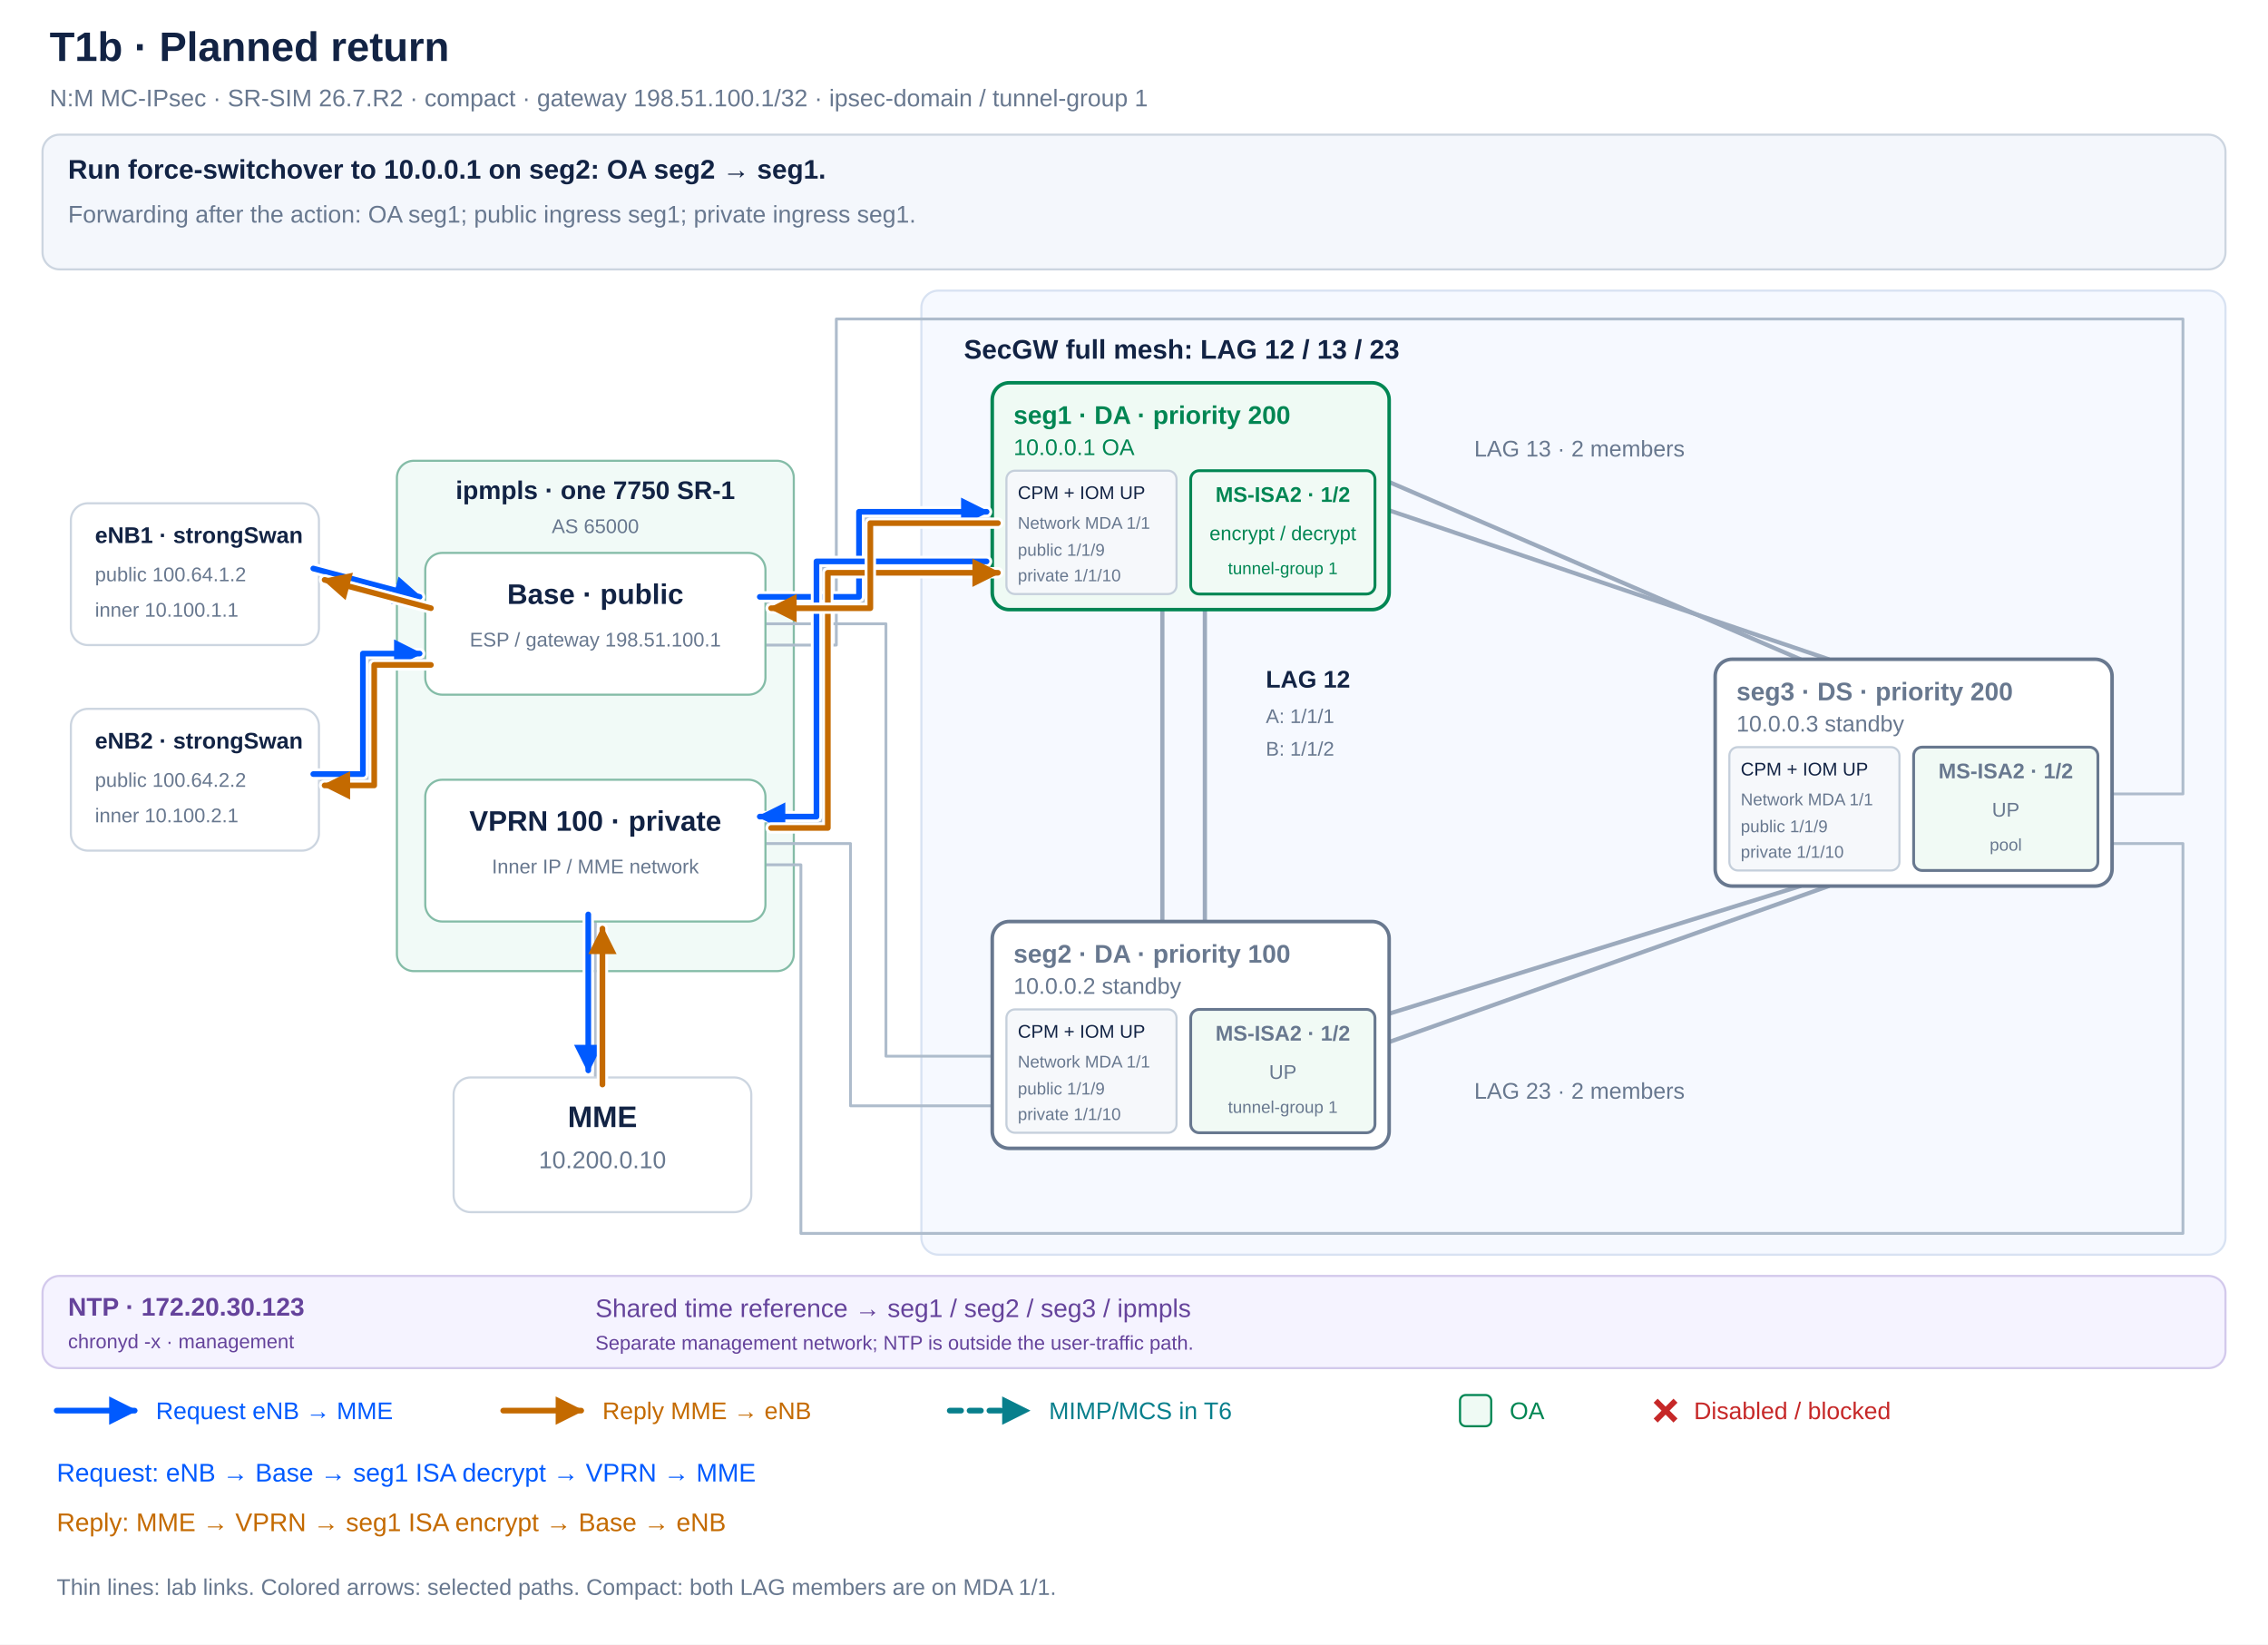
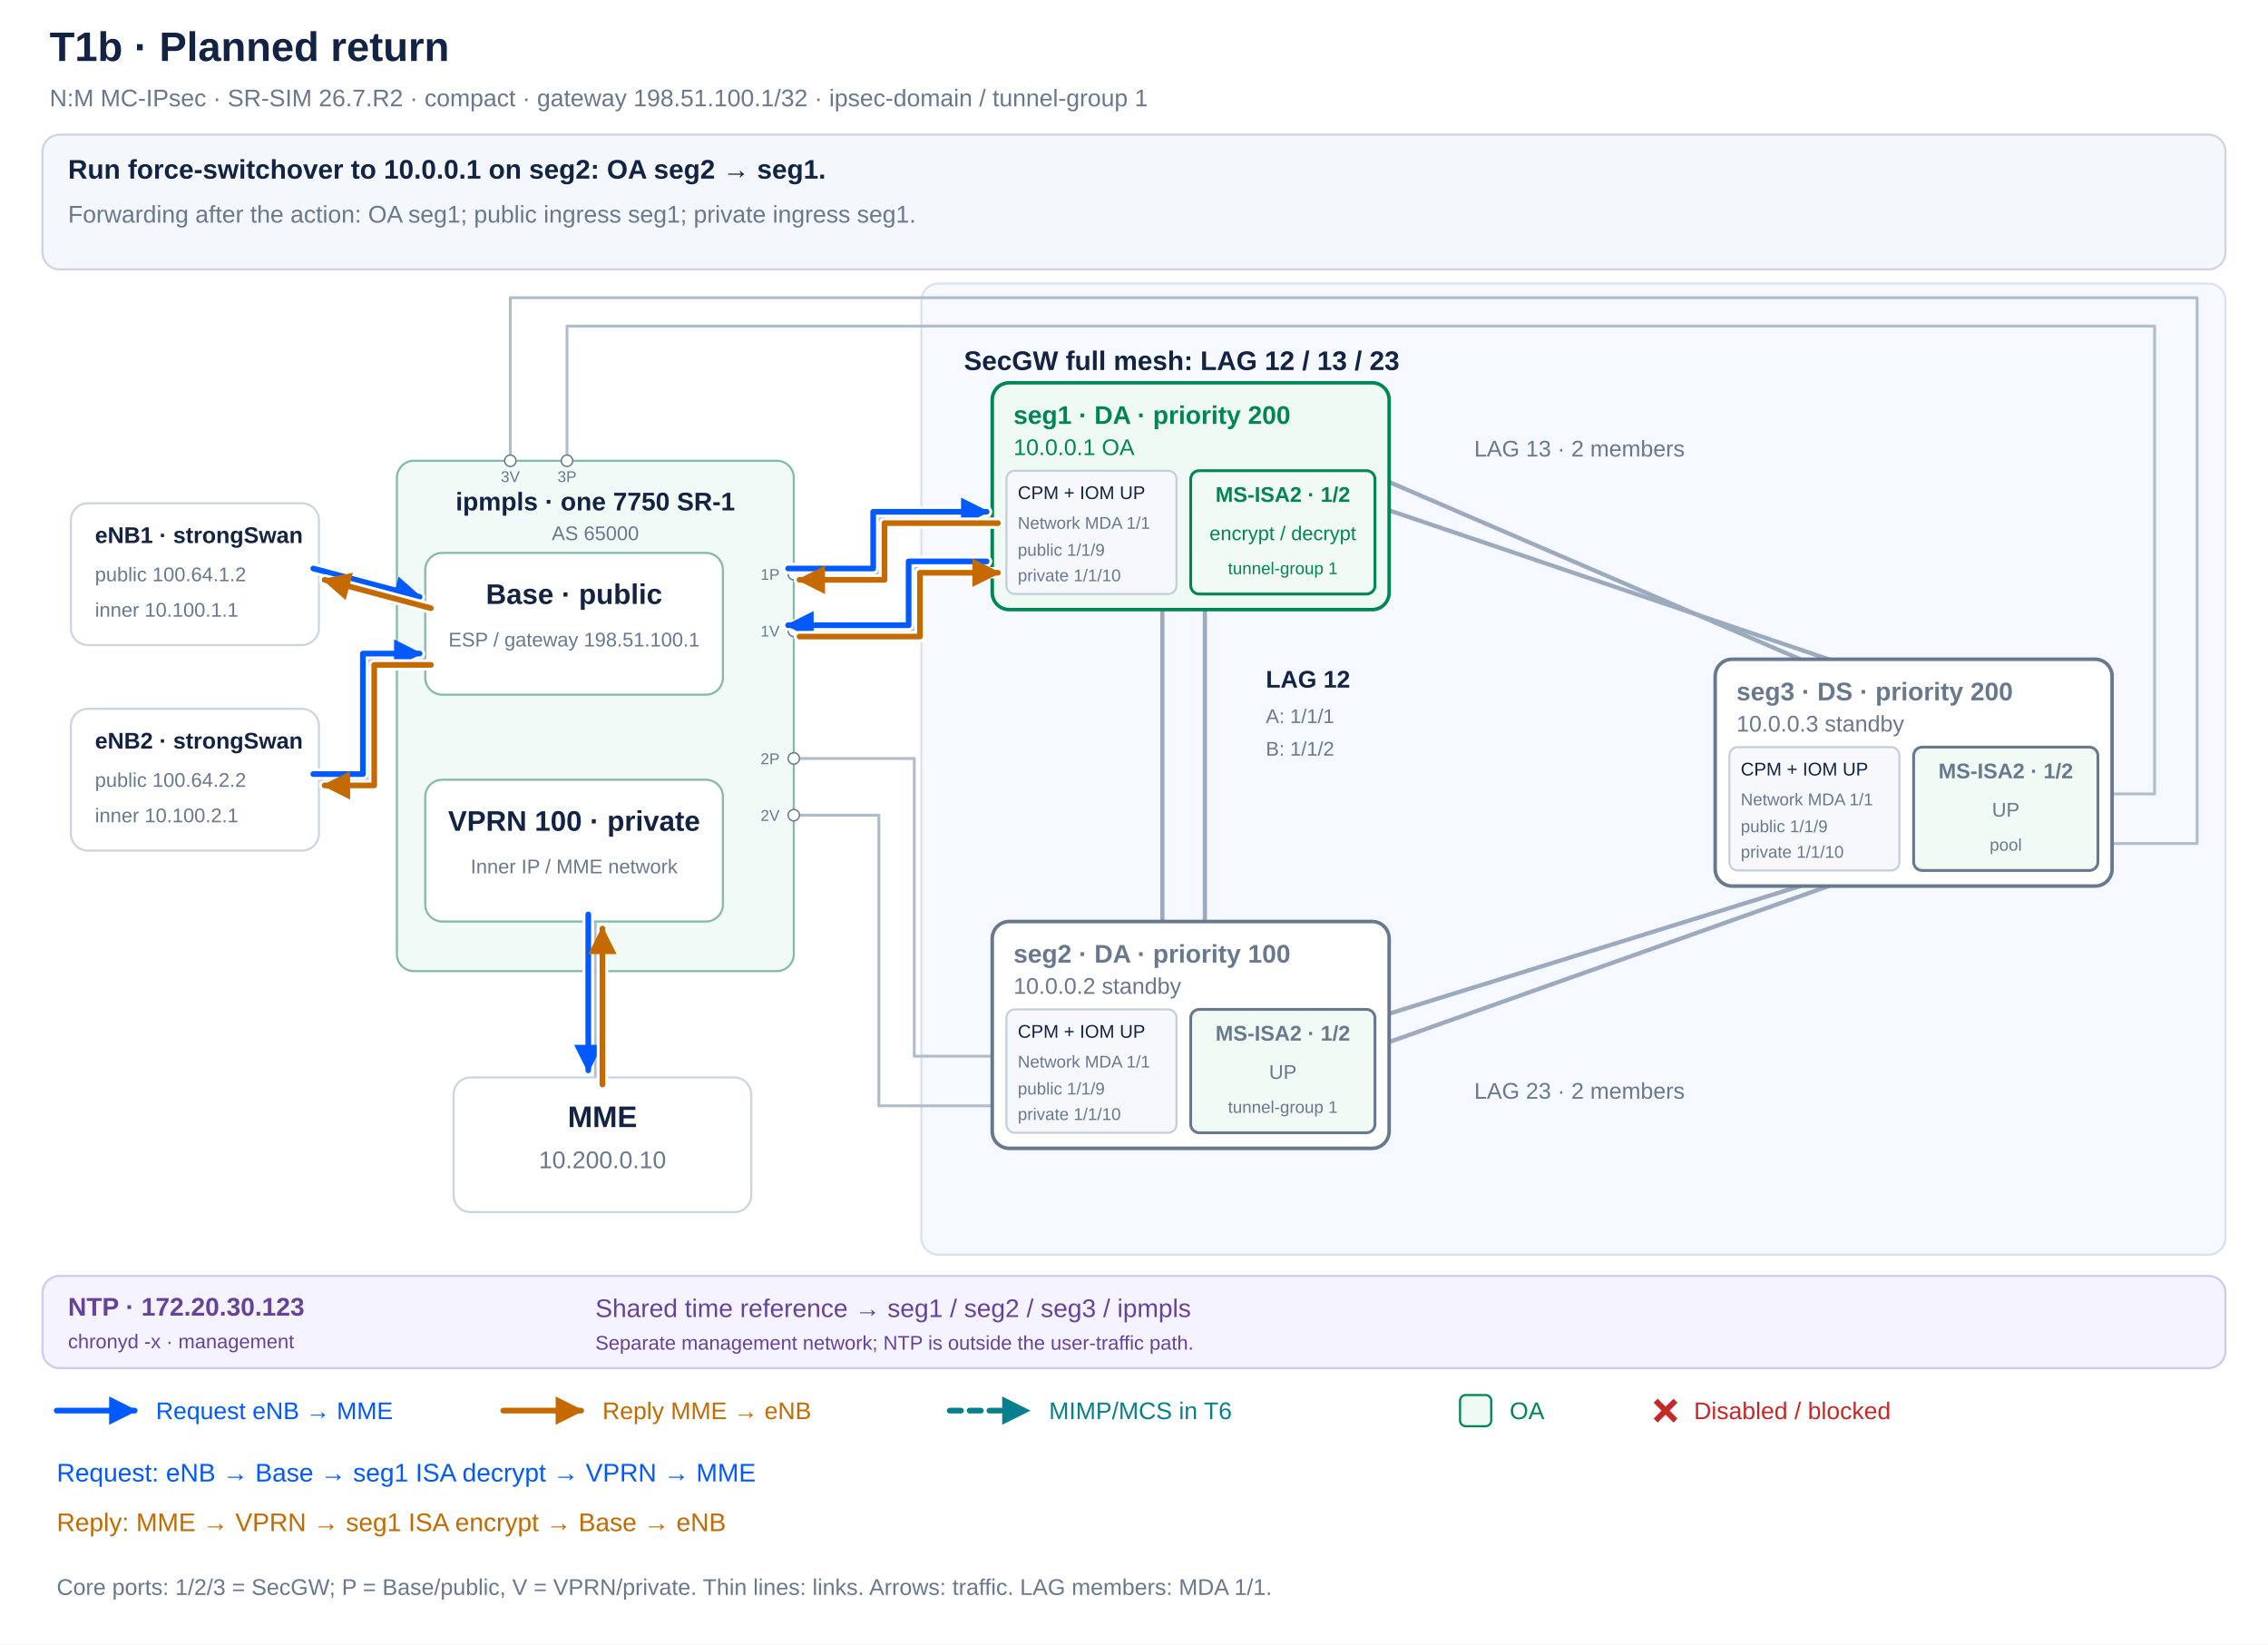
<svg xmlns="http://www.w3.org/2000/svg" width="1600" height="1160" viewBox="0 0 1600 1160" font-family="Arial, sans-serif">
  <defs>
    <marker id="m005aff" viewBox="0 0 10 10" refX="9" refY="5" markerWidth="5" markerHeight="5" orient="auto">
      <path d="M0,0 L10,5 L0,10z" fill="#005aff" />
    </marker>
    <marker id="mc46a00" viewBox="0 0 10 10" refX="9" refY="5" markerWidth="5" markerHeight="5" orient="auto">
      <path d="M0,0 L10,5 L0,10z" fill="#c46a00" />
    </marker>
    <marker id="mc62828" viewBox="0 0 10 10" refX="9" refY="5" markerWidth="5" markerHeight="5" orient="auto">
      <path d="M0,0 L10,5 L0,10z" fill="#c62828" />
    </marker>
    <marker id="m087f8c" viewBox="0 0 10 10" refX="9" refY="5" markerWidth="5" markerHeight="5" orient="auto">
      <path d="M0,0 L10,5 L0,10z" fill="#087f8c" />
    </marker>
  </defs>
  <rect width="1600" height="1160" fill="white" />
  <text x="35" y="43" font-size="29" fill="#122344" text-anchor="start" font-weight="700">T1b · Planned return</text>
  <text x="35" y="75" font-size="17" fill="#68788f" text-anchor="start" font-weight="400">N:M MC-IPsec · SR-SIM 26.7.R2 · compact · gateway 198.51.100.1/32 · ipsec-domain / tunnel-group 1</text>
  <rect x="30" y="95" width="1540" height="95" rx="12" fill="#f4f7fc" stroke="#ccd5e0" stroke-width="1.5" />
  <text x="48" y="126" font-size="19" fill="#122344" text-anchor="start" font-weight="600">Run force-switchover to 10.0.0.1 on seg2: OA seg2 → seg1.</text>
  <text x="48" y="157" font-size="17" fill="#68788f" text-anchor="start" font-weight="400">Forwarding after the action: OA seg1; public ingress seg1; private ingress seg1.</text>
-   <rect x="650" y="205" width="920" height="680" rx="12" fill="#f6f9ff" stroke="#d8e2f2" stroke-width="1.5" />
-   <text x="680" y="253" font-size="19" fill="#122344" text-anchor="start" font-weight="600">SecGW full mesh: LAG 12 / 13 / 23</text>
+   <rect x="650" y="200" width="920" height="685" rx="12" fill="#f6f9ff" stroke="#d8e2f2" stroke-width="1.5" />
+   <text x="680" y="261" font-size="19" fill="#122344" text-anchor="start" font-weight="600">SecGW full mesh: LAG 12 / 13 / 23</text>
  <rect x="280" y="325" width="280" height="360" rx="12" fill="#f1faf7" stroke="#84bca7" stroke-width="1.5" />
-   <text x="420" y="352" font-size="18" fill="#122344" text-anchor="middle" font-weight="600">ipmpls · one 7750 SR-1</text>
-   <text x="420" y="376" font-size="14" fill="#68788f" text-anchor="middle" font-weight="400">AS 65000</text>
-   <polyline points="540,425 610,425 610,365 700,365" fill="none" stroke="#aebccc" stroke-width="2" stroke-linejoin="round" stroke-linecap="round" />
-   <polyline points="540,580 580,580 580,400 700,400" fill="none" stroke="#aebccc" stroke-width="2" stroke-linejoin="round" stroke-linecap="round" />
-   <polyline points="540,440 625,440 625,745 700,745" fill="none" stroke="#aebccc" stroke-width="2" stroke-linejoin="round" stroke-linecap="round" />
-   <polyline points="540,595 600,595 600,780 700,780" fill="none" stroke="#aebccc" stroke-width="2" stroke-linejoin="round" stroke-linecap="round" />
-   <polyline points="540,455 590,455 590,225 1540,225 1540,560 1490,560" fill="none" stroke="#aebccc" stroke-width="2" stroke-linejoin="round" stroke-linecap="round" />
-   <polyline points="540,610 565,610 565,870 1540,870 1540,595 1490,595" fill="none" stroke="#aebccc" stroke-width="2" stroke-linejoin="round" stroke-linecap="round" />
+   <text x="420" y="360" font-size="18" fill="#122344" text-anchor="middle" font-weight="600">ipmpls · one 7750 SR-1</text>
+   <text x="420" y="381" font-size="14" fill="#68788f" text-anchor="middle" font-weight="400">AS 65000</text>
+   <polyline points="560,405 620,405 620,365 700,365" fill="none" stroke="#aebccc" stroke-width="2" stroke-linejoin="round" stroke-linecap="round" />
+   <polyline points="560,445 645,445 645,400 700,400" fill="none" stroke="#aebccc" stroke-width="2" stroke-linejoin="round" stroke-linecap="round" />
+   <polyline points="560,535 645,535 645,745 700,745" fill="none" stroke="#aebccc" stroke-width="2" stroke-linejoin="round" stroke-linecap="round" />
+   <polyline points="560,575 620,575 620,780 700,780" fill="none" stroke="#aebccc" stroke-width="2" stroke-linejoin="round" stroke-linecap="round" />
+   <polyline points="400,325 400,230 1520,230 1520,560 1490,560" fill="none" stroke="#aebccc" stroke-width="2" stroke-linejoin="round" stroke-linecap="round" />
+   <polyline points="360,325 360,210 1550,210 1550,595 1490,595" fill="none" stroke="#aebccc" stroke-width="2" stroke-linejoin="round" stroke-linecap="round" />
  <polyline points="225,405 300,425" fill="none" stroke="#b4bfce" stroke-width="2" stroke-linejoin="round" stroke-linecap="round" />
  <polyline points="225,550 260,550 260,465 300,465" fill="none" stroke="#b4bfce" stroke-width="2" stroke-linejoin="round" stroke-linecap="round" />
  <polyline points="420,650 420,760" fill="none" stroke="#b4bfce" stroke-width="2" stroke-linejoin="round" stroke-linecap="round" />
  <polyline points="820,430 820,650" fill="none" stroke="#9caabd" stroke-width="3" stroke-linejoin="round" stroke-linecap="round" />
  <polyline points="850,430 850,650" fill="none" stroke="#9caabd" stroke-width="3" stroke-linejoin="round" stroke-linecap="round" />
  <polyline points="980,340 1270,465" fill="none" stroke="#9caabd" stroke-width="3" stroke-linejoin="round" stroke-linecap="round" />
  <polyline points="980,360 1290,465" fill="none" stroke="#9caabd" stroke-width="3" stroke-linejoin="round" stroke-linecap="round" />
  <polyline points="980,715 1270,625" fill="none" stroke="#9caabd" stroke-width="3" stroke-linejoin="round" stroke-linecap="round" />
  <polyline points="980,735 1290,625" fill="none" stroke="#9caabd" stroke-width="3" stroke-linejoin="round" stroke-linecap="round" />
-   <rect x="300" y="390" width="240" height="100" rx="12" fill="white" stroke="#84bca7" stroke-width="1.5" />
-   <text x="420" y="426" font-size="20" fill="#122344" text-anchor="middle" font-weight="600">Base · public</text>
-   <text x="420" y="456" font-size="14" fill="#68788f" text-anchor="middle" font-weight="400">ESP / gateway 198.51.100.1</text>
-   <rect x="300" y="550" width="240" height="100" rx="12" fill="white" stroke="#84bca7" stroke-width="1.5" />
-   <text x="420" y="586" font-size="20" fill="#122344" text-anchor="middle" font-weight="600">VPRN 100 · private</text>
-   <text x="420" y="616" font-size="14" fill="#68788f" text-anchor="middle" font-weight="400">Inner IP / MME network</text>
+   <rect x="300" y="390" width="210" height="100" rx="12" fill="white" stroke="#84bca7" stroke-width="1.5" />
+   <text x="405" y="426" font-size="20" fill="#122344" text-anchor="middle" font-weight="600">Base · public</text>
+   <text x="405" y="456" font-size="14" fill="#68788f" text-anchor="middle" font-weight="400">ESP / gateway 198.51.100.1</text>
+   <rect x="300" y="550" width="210" height="100" rx="12" fill="white" stroke="#84bca7" stroke-width="1.5" />
+   <text x="405" y="586" font-size="20" fill="#122344" text-anchor="middle" font-weight="600">VPRN 100 · private</text>
+   <text x="405" y="616" font-size="14" fill="#68788f" text-anchor="middle" font-weight="400">Inner IP / MME network</text>
+   <circle cx="560" cy="405" r="4" fill="white" stroke="#68788f" />
+   <text x="550" y="409" font-size="11" fill="#68788f" text-anchor="end" font-weight="400">1P</text>
+   <circle cx="560" cy="445" r="4" fill="white" stroke="#68788f" />
+   <text x="550" y="449" font-size="11" fill="#68788f" text-anchor="end" font-weight="400">1V</text>
+   <circle cx="560" cy="535" r="4" fill="white" stroke="#68788f" />
+   <text x="550" y="539" font-size="11" fill="#68788f" text-anchor="end" font-weight="400">2P</text>
+   <circle cx="560" cy="575" r="4" fill="white" stroke="#68788f" />
+   <text x="550" y="579" font-size="11" fill="#68788f" text-anchor="end" font-weight="400">2V</text>
+   <circle cx="400" cy="325" r="4" fill="white" stroke="#68788f" />
+   <text x="400" y="340" font-size="11" fill="#68788f" text-anchor="middle" font-weight="400">3P</text>
+   <circle cx="360" cy="325" r="4" fill="white" stroke="#68788f" />
+   <text x="360" y="340" font-size="11" fill="#68788f" text-anchor="middle" font-weight="400">3V</text>
  <rect x="50" y="355" width="175" height="100" rx="12" fill="white" stroke="#ccd5e0" stroke-width="1.5" />
  <text x="67" y="383" font-size="16" fill="#122344" text-anchor="start" font-weight="600">eNB1 · strongSwan</text>
  <text x="67" y="410" font-size="14" fill="#68788f" text-anchor="start" font-weight="400">public 100.64.1.2</text>
  <text x="67" y="435" font-size="14" fill="#68788f" text-anchor="start" font-weight="400">inner 10.100.1.1</text>
  <rect x="50" y="500" width="175" height="100" rx="12" fill="white" stroke="#ccd5e0" stroke-width="1.5" />
  <text x="67" y="528" font-size="16" fill="#122344" text-anchor="start" font-weight="600">eNB2 · strongSwan</text>
  <text x="67" y="555" font-size="14" fill="#68788f" text-anchor="start" font-weight="400">public 100.64.2.2</text>
  <text x="67" y="580" font-size="14" fill="#68788f" text-anchor="start" font-weight="400">inner 10.100.2.1</text>
  <rect x="320" y="760" width="210" height="95" rx="12" fill="white" stroke="#ccd5e0" stroke-width="1.5" />
  <text x="425" y="795" font-size="21" fill="#122344" text-anchor="middle" font-weight="600">MME</text>
  <text x="425" y="824" font-size="17" fill="#68788f" text-anchor="middle" font-weight="400">10.200.0.10</text>
  <rect x="700" y="270" width="280" height="160" rx="12" fill="#effaf4" stroke="#008653" stroke-width="2.5" />
  <text x="715" y="299" font-size="18" fill="#008653" text-anchor="start" font-weight="600">seg1 · DA · priority 200</text>
  <text x="715" y="321" font-size="16" fill="#008653" text-anchor="start" font-weight="400">10.0.0.1     OA</text>
  <rect x="710" y="332" width="120" height="87" rx="6" fill="#f6f8fb" stroke="#c5cfdb" stroke-width="1.5" />
  <text x="718" y="352" font-size="13" fill="#122344" text-anchor="start" font-weight="400">CPM + IOM UP</text>
  <text x="718" y="373" font-size="12" fill="#68788f" text-anchor="start" font-weight="400">Network MDA 1/1</text>
  <text x="718" y="392" font-size="12" fill="#68788f" text-anchor="start" font-weight="400">public 1/1/9</text>
  <text x="718" y="410" font-size="12" fill="#68788f" text-anchor="start" font-weight="400">private 1/1/10</text>
  <rect x="840" y="332" width="130" height="87" rx="6" fill="#f1faf5" stroke="#008653" stroke-width="2" />
  <text x="905" y="354" font-size="15" fill="#008653" text-anchor="middle" font-weight="600">MS-ISA2 · 1/2</text>
  <text x="905" y="381" font-size="14" fill="#008653" text-anchor="middle" font-weight="400">encrypt / decrypt</text>
  <text x="905" y="405" font-size="12" fill="#008653" text-anchor="middle" font-weight="400">tunnel-group 1</text>
  <rect x="700" y="650" width="280" height="160" rx="12" fill="white" stroke="#68788f" stroke-width="2.5" />
  <text x="715" y="679" font-size="18" fill="#68788f" text-anchor="start" font-weight="600">seg2 · DA · priority 100</text>
  <text x="715" y="701" font-size="16" fill="#68788f" text-anchor="start" font-weight="400">10.0.0.2     standby</text>
  <rect x="710" y="712" width="120" height="87" rx="6" fill="#f6f8fb" stroke="#c5cfdb" stroke-width="1.5" />
  <text x="718" y="732" font-size="13" fill="#122344" text-anchor="start" font-weight="400">CPM + IOM UP</text>
  <text x="718" y="753" font-size="12" fill="#68788f" text-anchor="start" font-weight="400">Network MDA 1/1</text>
  <text x="718" y="772" font-size="12" fill="#68788f" text-anchor="start" font-weight="400">public 1/1/9</text>
  <text x="718" y="790" font-size="12" fill="#68788f" text-anchor="start" font-weight="400">private 1/1/10</text>
  <rect x="840" y="712" width="130" height="87" rx="6" fill="#f1faf5" stroke="#68788f" stroke-width="2" />
  <text x="905" y="734" font-size="15" fill="#68788f" text-anchor="middle" font-weight="600">MS-ISA2 · 1/2</text>
  <text x="905" y="761" font-size="14" fill="#68788f" text-anchor="middle" font-weight="400">UP</text>
  <text x="905" y="785" font-size="12" fill="#68788f" text-anchor="middle" font-weight="400">tunnel-group 1</text>
  <rect x="1210" y="465" width="280" height="160" rx="12" fill="white" stroke="#68788f" stroke-width="2.5" />
  <text x="1225" y="494" font-size="18" fill="#68788f" text-anchor="start" font-weight="600">seg3 · DS · priority 200</text>
  <text x="1225" y="516" font-size="16" fill="#68788f" text-anchor="start" font-weight="400">10.0.0.3     standby</text>
  <rect x="1220" y="527" width="120" height="87" rx="6" fill="#f6f8fb" stroke="#c5cfdb" stroke-width="1.5" />
  <text x="1228" y="547" font-size="13" fill="#122344" text-anchor="start" font-weight="400">CPM + IOM UP</text>
  <text x="1228" y="568" font-size="12" fill="#68788f" text-anchor="start" font-weight="400">Network MDA 1/1</text>
  <text x="1228" y="587" font-size="12" fill="#68788f" text-anchor="start" font-weight="400">public 1/1/9</text>
  <text x="1228" y="605" font-size="12" fill="#68788f" text-anchor="start" font-weight="400">private 1/1/10</text>
  <rect x="1350" y="527" width="130" height="87" rx="6" fill="#f1faf5" stroke="#68788f" stroke-width="2" />
  <text x="1415" y="549" font-size="15" fill="#68788f" text-anchor="middle" font-weight="600">MS-ISA2 · 1/2</text>
  <text x="1415" y="576" font-size="14" fill="#68788f" text-anchor="middle" font-weight="400">UP</text>
  <text x="1415" y="600" font-size="12" fill="#68788f" text-anchor="middle" font-weight="400">pool</text>
  <polyline points="221,401 296,421" fill="none" stroke="white" stroke-width="8" stroke-linejoin="round" stroke-linecap="round" />
  <polyline points="221,401 296,421" fill="none" stroke="#005aff" stroke-width="4" stroke-linejoin="round" stroke-linecap="round" marker-end="url(#m005aff)" />
  <polyline points="221,546 256,546 256,461 296,461" fill="none" stroke="white" stroke-width="8" stroke-linejoin="round" stroke-linecap="round" />
  <polyline points="221,546 256,546 256,461 296,461" fill="none" stroke="#005aff" stroke-width="4" stroke-linejoin="round" stroke-linecap="round" marker-end="url(#m005aff)" />
-   <polyline points="536,421 606,421 606,361 696,361" fill="none" stroke="white" stroke-width="8" stroke-linejoin="round" stroke-linecap="round" />
-   <polyline points="536,421 606,421 606,361 696,361" fill="none" stroke="#005aff" stroke-width="4" stroke-linejoin="round" stroke-linecap="round" marker-end="url(#m005aff)" />
-   <polyline points="696,396 576,396 576,576 536,576" fill="none" stroke="white" stroke-width="8" stroke-linejoin="round" stroke-linecap="round" />
-   <polyline points="696,396 576,396 576,576 536,576" fill="none" stroke="#005aff" stroke-width="4" stroke-linejoin="round" stroke-linecap="round" marker-end="url(#m005aff)" />
+   <polyline points="556,401 616,401 616,361 696,361" fill="none" stroke="white" stroke-width="8" stroke-linejoin="round" stroke-linecap="round" />
+   <polyline points="556,401 616,401 616,361 696,361" fill="none" stroke="#005aff" stroke-width="4" stroke-linejoin="round" stroke-linecap="round" marker-end="url(#m005aff)" />
+   <polyline points="696,396 641,396 641,441 556,441" fill="none" stroke="white" stroke-width="8" stroke-linejoin="round" stroke-linecap="round" />
+   <polyline points="696,396 641,396 641,441 556,441" fill="none" stroke="#005aff" stroke-width="4" stroke-linejoin="round" stroke-linecap="round" marker-end="url(#m005aff)" />
  <polyline points="415,645 415,755" fill="none" stroke="white" stroke-width="8" stroke-linejoin="round" stroke-linecap="round" />
  <polyline points="415,645 415,755" fill="none" stroke="#005aff" stroke-width="4" stroke-linejoin="round" stroke-linecap="round" marker-end="url(#m005aff)" />
  <polyline points="425,765 425,655" fill="none" stroke="white" stroke-width="8" stroke-linejoin="round" stroke-linecap="round" />
  <polyline points="425,765 425,655" fill="none" stroke="#c46a00" stroke-width="4" stroke-linejoin="round" stroke-linecap="round" marker-end="url(#mc46a00)" />
-   <polyline points="544,584 584,584 584,404 704,404" fill="none" stroke="white" stroke-width="8" stroke-linejoin="round" stroke-linecap="round" />
-   <polyline points="544,584 584,584 584,404 704,404" fill="none" stroke="#c46a00" stroke-width="4" stroke-linejoin="round" stroke-linecap="round" marker-end="url(#mc46a00)" />
-   <polyline points="704,369 614,369 614,429 544,429" fill="none" stroke="white" stroke-width="8" stroke-linejoin="round" stroke-linecap="round" />
-   <polyline points="704,369 614,369 614,429 544,429" fill="none" stroke="#c46a00" stroke-width="4" stroke-linejoin="round" stroke-linecap="round" marker-end="url(#mc46a00)" />
+   <polyline points="564,449 649,449 649,404 704,404" fill="none" stroke="white" stroke-width="8" stroke-linejoin="round" stroke-linecap="round" />
+   <polyline points="564,449 649,449 649,404 704,404" fill="none" stroke="#c46a00" stroke-width="4" stroke-linejoin="round" stroke-linecap="round" marker-end="url(#mc46a00)" />
+   <polyline points="704,369 624,369 624,409 564,409" fill="none" stroke="white" stroke-width="8" stroke-linejoin="round" stroke-linecap="round" />
+   <polyline points="704,369 624,369 624,409 564,409" fill="none" stroke="#c46a00" stroke-width="4" stroke-linejoin="round" stroke-linecap="round" marker-end="url(#mc46a00)" />
  <polyline points="304,429 229,409" fill="none" stroke="white" stroke-width="8" stroke-linejoin="round" stroke-linecap="round" />
  <polyline points="304,429 229,409" fill="none" stroke="#c46a00" stroke-width="4" stroke-linejoin="round" stroke-linecap="round" marker-end="url(#mc46a00)" />
  <polyline points="304,469 264,469 264,554 229,554" fill="none" stroke="white" stroke-width="8" stroke-linejoin="round" stroke-linecap="round" />
  <polyline points="304,469 264,469 264,554 229,554" fill="none" stroke="#c46a00" stroke-width="4" stroke-linejoin="round" stroke-linecap="round" marker-end="url(#mc46a00)" />
  <text x="893" y="485" font-size="17" fill="#122344" text-anchor="start" font-weight="600">LAG 12</text>
  <text x="893" y="510" font-size="14" fill="#68788f" text-anchor="start" font-weight="400">A: 1/1/1</text>
  <text x="893" y="533" font-size="14" fill="#68788f" text-anchor="start" font-weight="400">B: 1/1/2</text>
  <text x="1040" y="322" font-size="16" fill="#68788f" text-anchor="start" font-weight="400">LAG 13 · 2 members</text>
  <text x="1040" y="775" font-size="16" fill="#68788f" text-anchor="start" font-weight="400">LAG 23 · 2 members</text>
  <rect x="30" y="900" width="1540" height="65" rx="12" fill="#f5f3ff" stroke="#d3c9ec" stroke-width="1.5" />
  <text x="48" y="928" font-size="18" fill="#65439b" text-anchor="start" font-weight="600">NTP · 172.20.30.123</text>
  <text x="48" y="951" font-size="14" fill="#65439b" text-anchor="start" font-weight="400">chronyd -x · management</text>
  <text x="420" y="929" font-size="18" fill="#65439b" text-anchor="start" font-weight="400">Shared time reference → seg1 / seg2 / seg3 / ipmpls</text>
  <text x="420" y="952" font-size="14" fill="#65439b" text-anchor="start" font-weight="400">Separate management network; NTP is outside the user-traffic path.</text>
  <polyline points="40,995 95,995" fill="none" stroke="#005aff" stroke-width="4" stroke-linejoin="round" stroke-linecap="round" marker-end="url(#m005aff)" />
  <text x="110" y="1001" font-size="17" fill="#005aff" text-anchor="start" font-weight="400">Request eNB → MME</text>
  <polyline points="355,995 410,995" fill="none" stroke="#c46a00" stroke-width="4" stroke-linejoin="round" stroke-linecap="round" marker-end="url(#mc46a00)" />
  <text x="425" y="1001" font-size="17" fill="#c46a00" text-anchor="start" font-weight="400">Reply MME → eNB</text>
  <polyline points="670,995 725,995" fill="none" stroke="#087f8c" stroke-width="4" stroke-linejoin="round" stroke-linecap="round" stroke-dasharray="8 6" marker-end="url(#m087f8c)" />
  <text x="740" y="1001" font-size="17" fill="#087f8c" text-anchor="start" font-weight="400">MIMP/MCS in T6</text>
  <rect x="1030" y="984" width="22" height="22" rx="4" fill="#effaf4" stroke="#008653" stroke-width="1.5" />
  <text x="1065" y="1001" font-size="17" fill="#008653" text-anchor="start" font-weight="400">OA</text>
  <circle cx="1175" cy="995" r="12" fill="white" />
  <path d="M1168,988 L1182,1002 M1168,1002 L1182,988" stroke="#c62828" stroke-width="4" />
  <text x="1195" y="1001" font-size="17" fill="#c62828" text-anchor="start" font-weight="400">Disabled / blocked</text>
  <text x="40" y="1045" font-size="18" fill="#005aff" text-anchor="start" font-weight="400">Request: eNB → Base → seg1 ISA decrypt → VPRN → MME</text>
  <text x="40" y="1080" font-size="18" fill="#c46a00" text-anchor="start" font-weight="400">Reply: MME → VPRN → seg1 ISA encrypt → Base → eNB</text>
-   <text x="40" y="1125" font-size="16" fill="#68788f" text-anchor="start" font-weight="400">Thin lines: lab links. Colored arrows: selected paths. Compact: both LAG members are on MDA 1/1.</text>
+   <text x="40" y="1125" font-size="16" fill="#68788f" text-anchor="start" font-weight="400">Core ports: 1/2/3 = SecGW; P = Base/public, V = VPRN/private. Thin lines: links. Arrows: traffic. LAG members: MDA 1/1.</text>
</svg>
